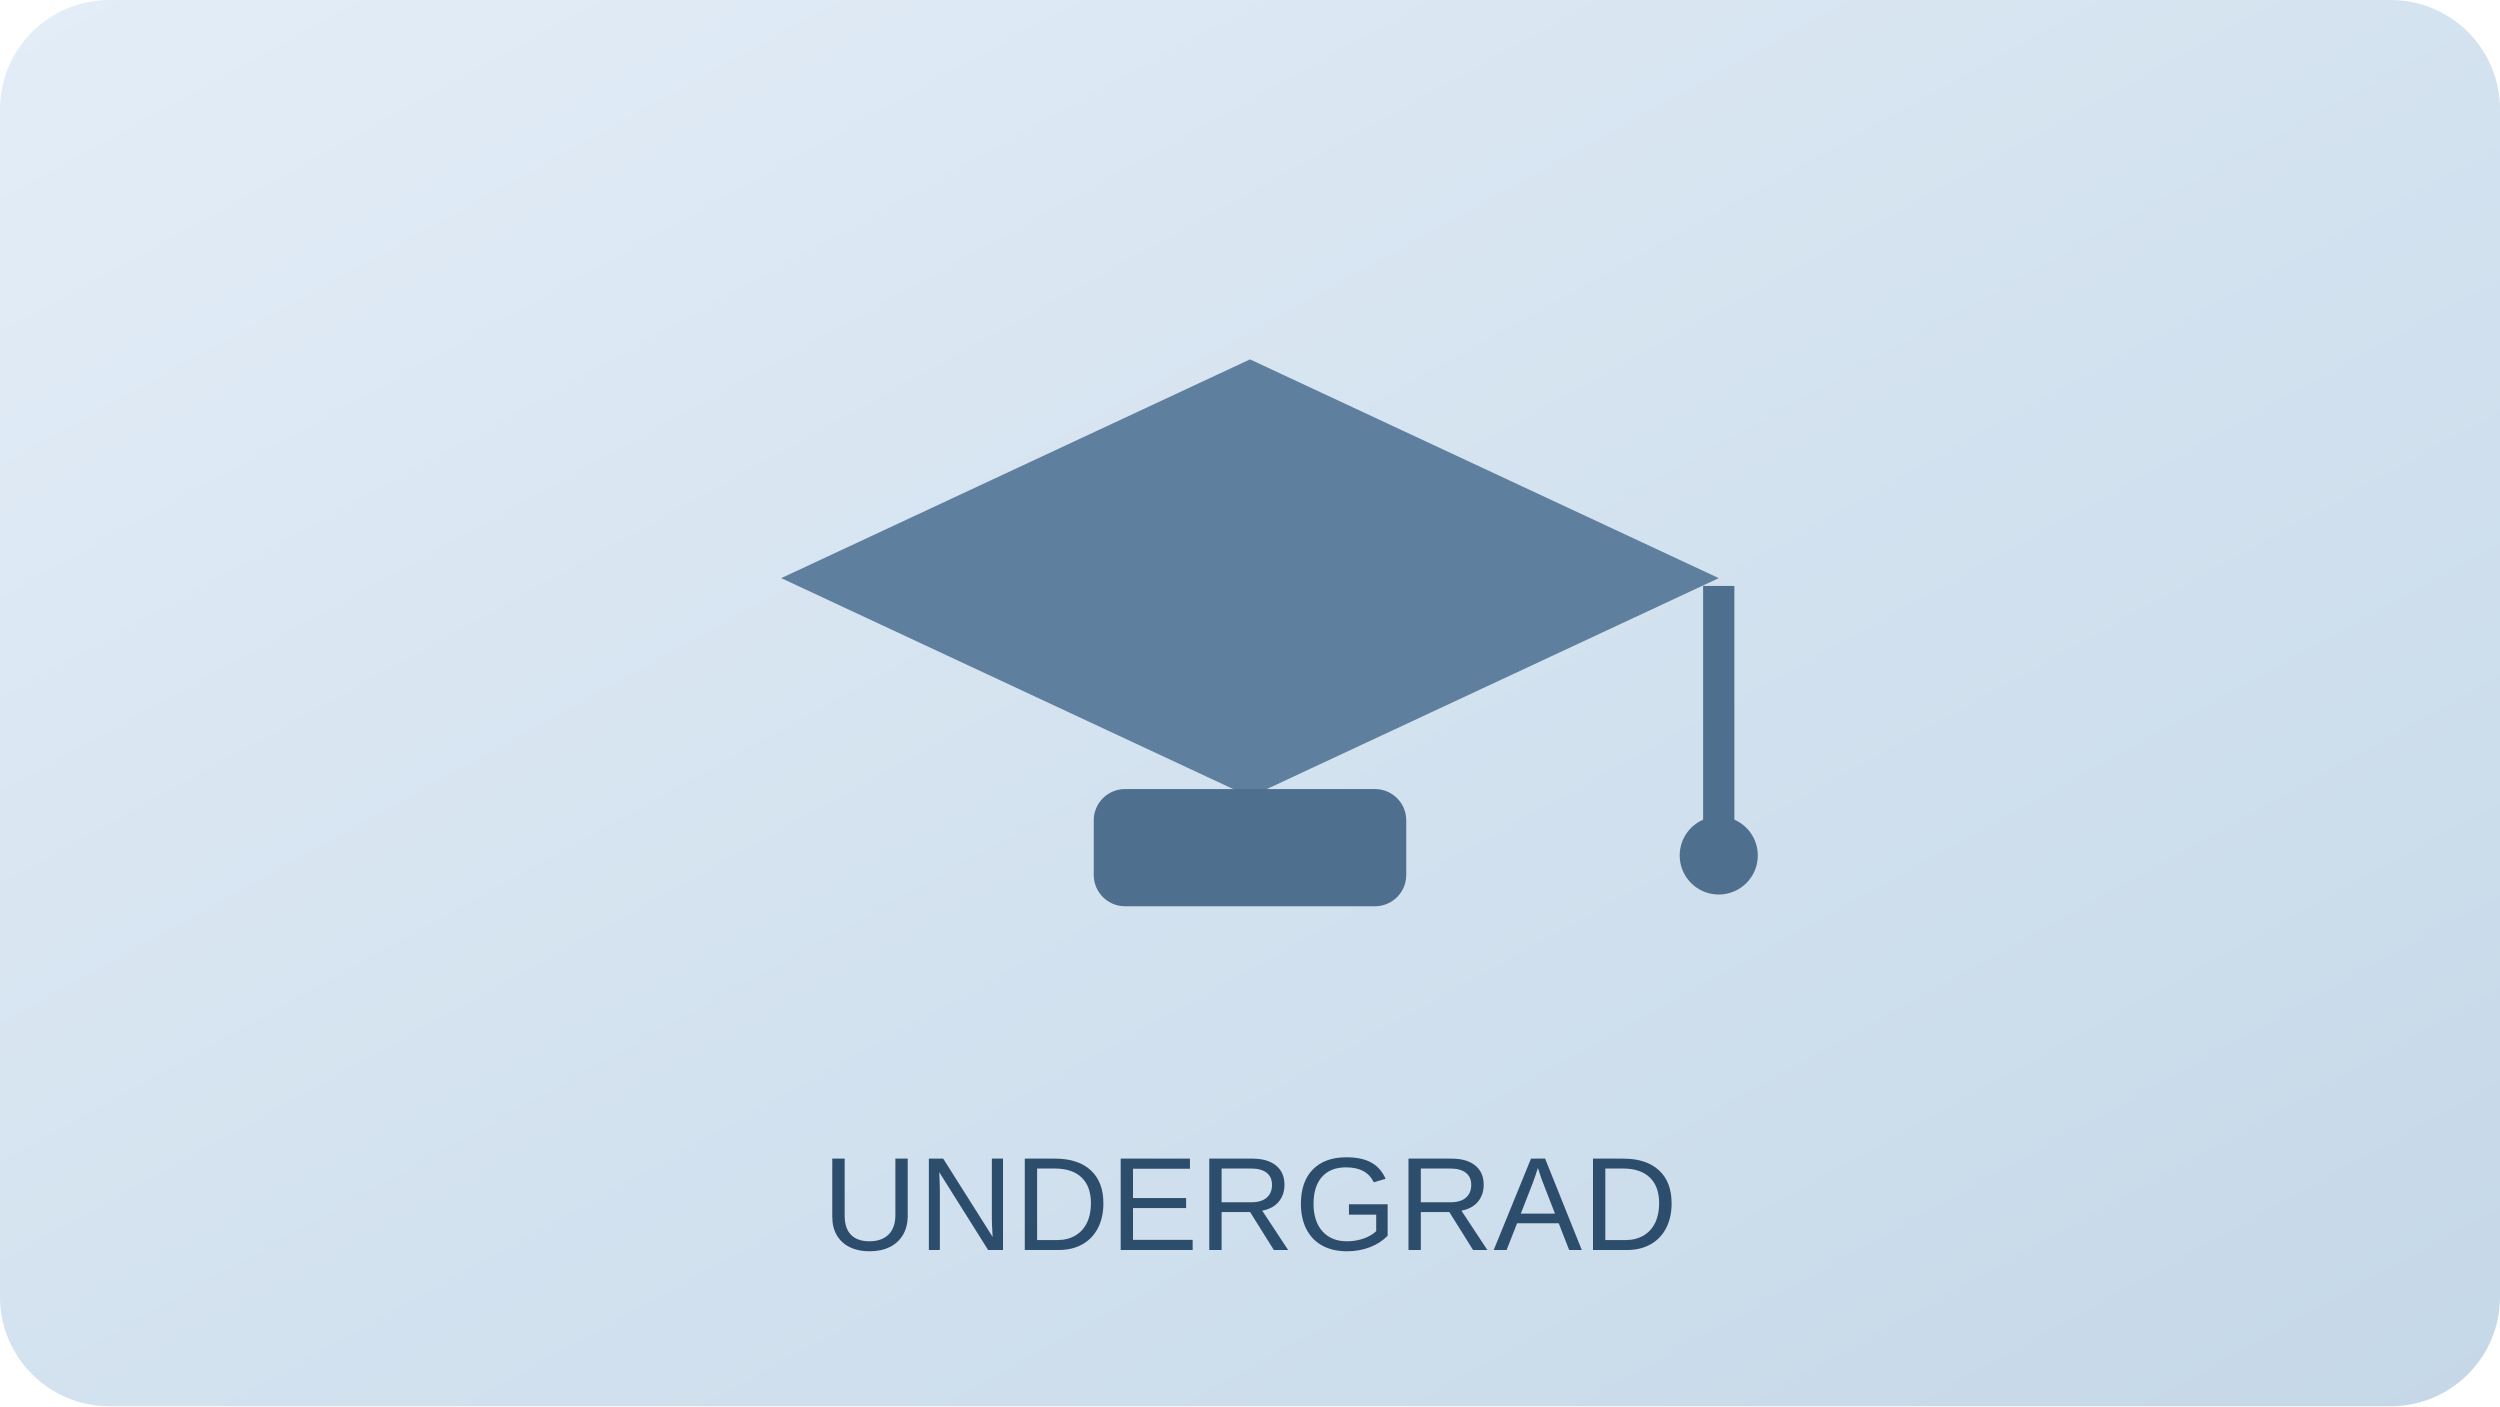
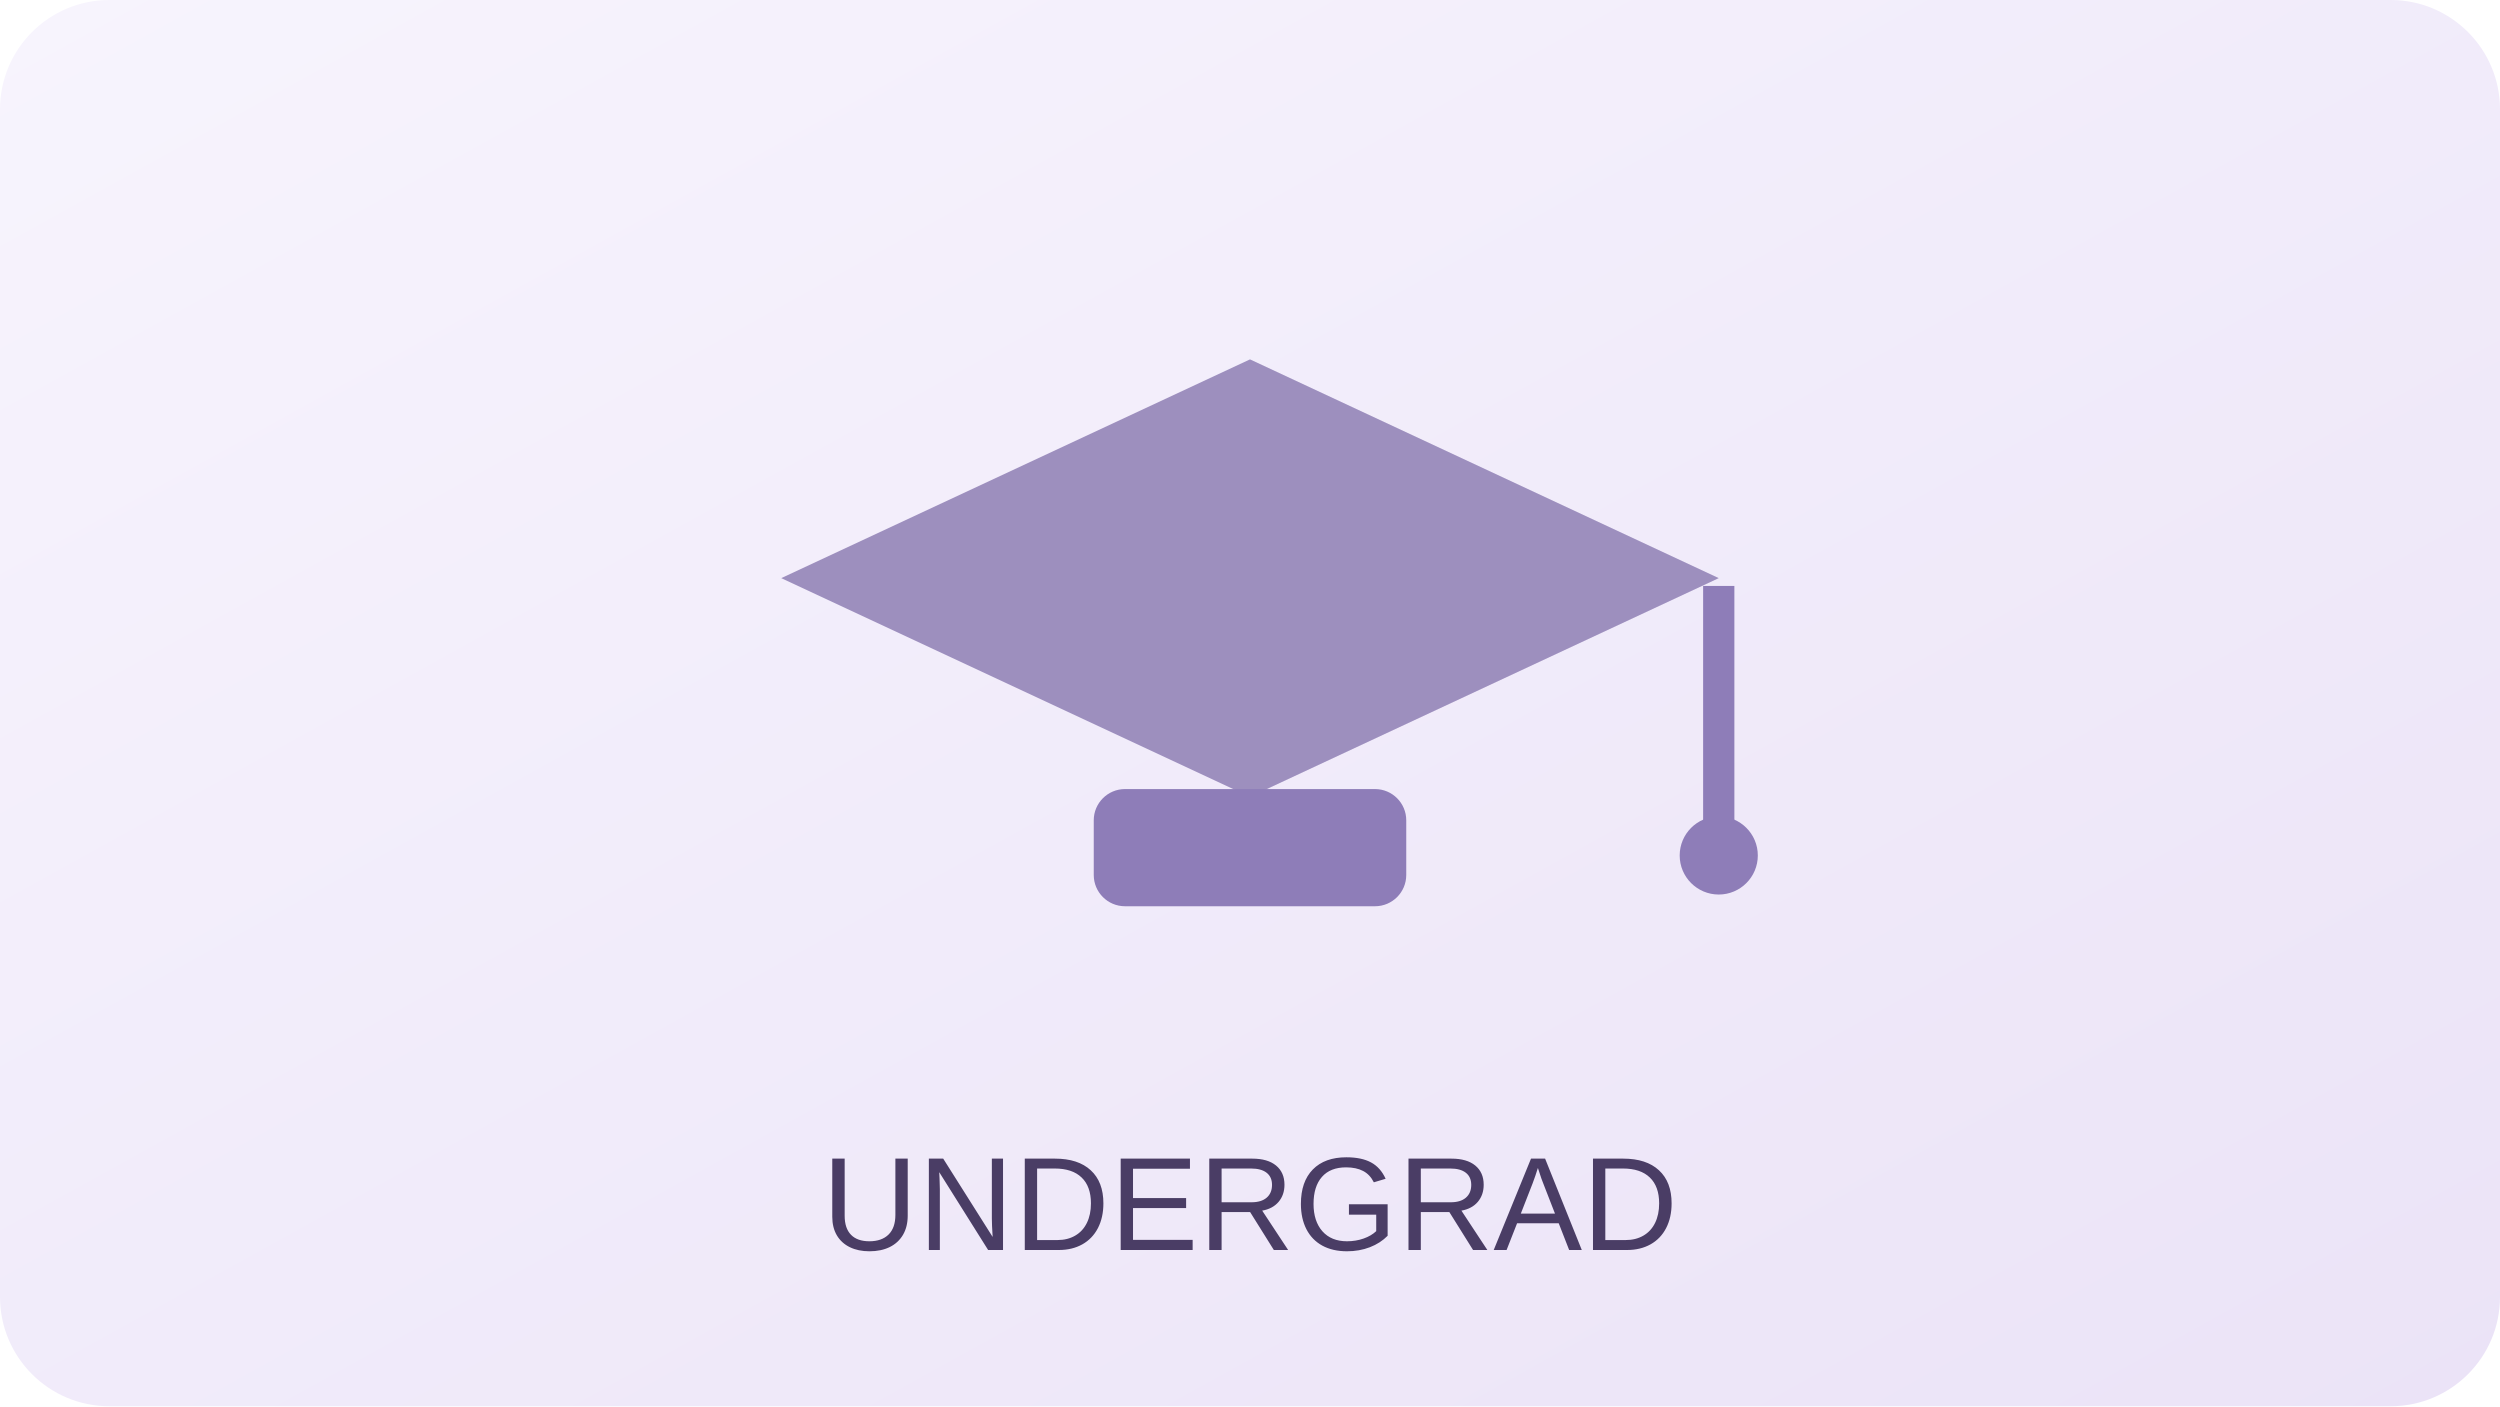
<svg xmlns="http://www.w3.org/2000/svg" width="640" height="360" viewBox="0 0 640 360" role="img" aria-labelledby="title desc">
  <defs>
    <linearGradient id="bg" x1="0" y1="0" x2="1" y2="1">
-       <stop offset="0%" stop-color="#e3edf7" />
-       <stop offset="100%" stop-color="#c5d8e8" />
+       <stop offset="0%" stop-color="#f7f4fd" />
+       <stop offset="100%" stop-color="#ebe3f7" />
    </linearGradient>
  </defs>
  <rect width="640" height="360" rx="28" fill="url(#bg)" />
-   <polygon points="320,92 440,148 320,204 200,148" fill="#5f7f9f" />
-   <rect x="280" y="202" width="80" height="30" rx="8" fill="#4f6f8f" />
-   <path d="M440 150v64" stroke="#4f6f8f" stroke-width="8" />
-   <circle cx="440" cy="219" r="10" fill="#4f6f8f" />
-   <text x="320" y="320" text-anchor="middle" font-family="Arial, Helvetica, sans-serif" font-size="34" fill="#2d4d6c">UNDERGRAD</text>
+   <polygon points="320,92 440,148 320,204 200,148" fill="#9d8fbe" />
+   <rect x="280" y="202" width="80" height="30" rx="8" fill="#8e7db8" />
+   <path d="M440 150v64" stroke="#8e7db8" stroke-width="8" />
+   <circle cx="440" cy="219" r="10" fill="#8e7db8" />
+   <text x="320" y="320" text-anchor="middle" font-family="Arial, Helvetica, sans-serif" font-size="34" fill="#4a3d65">UNDERGRAD</text>
</svg>
